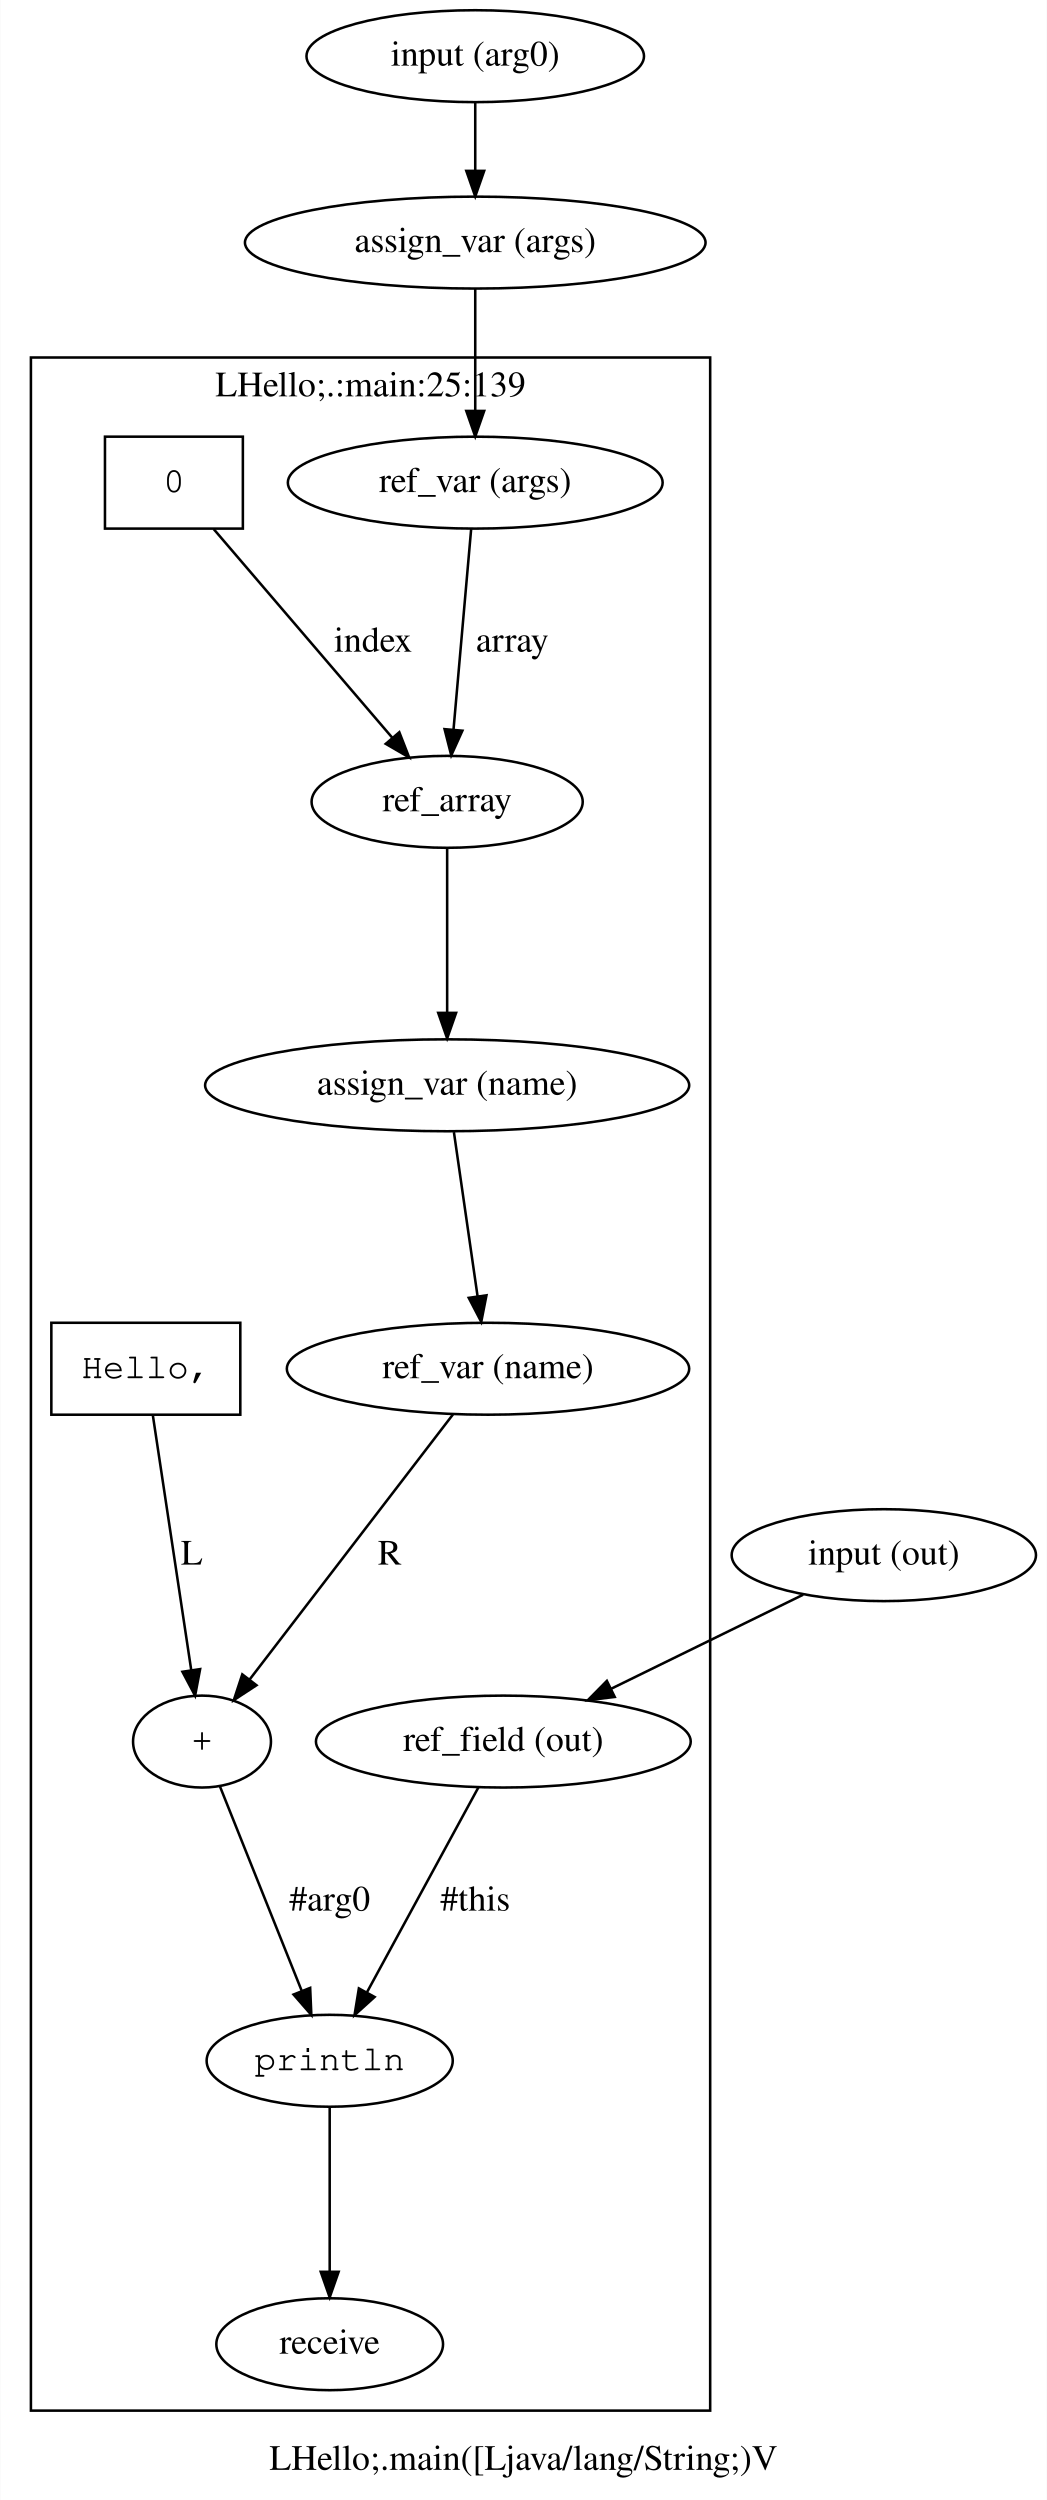
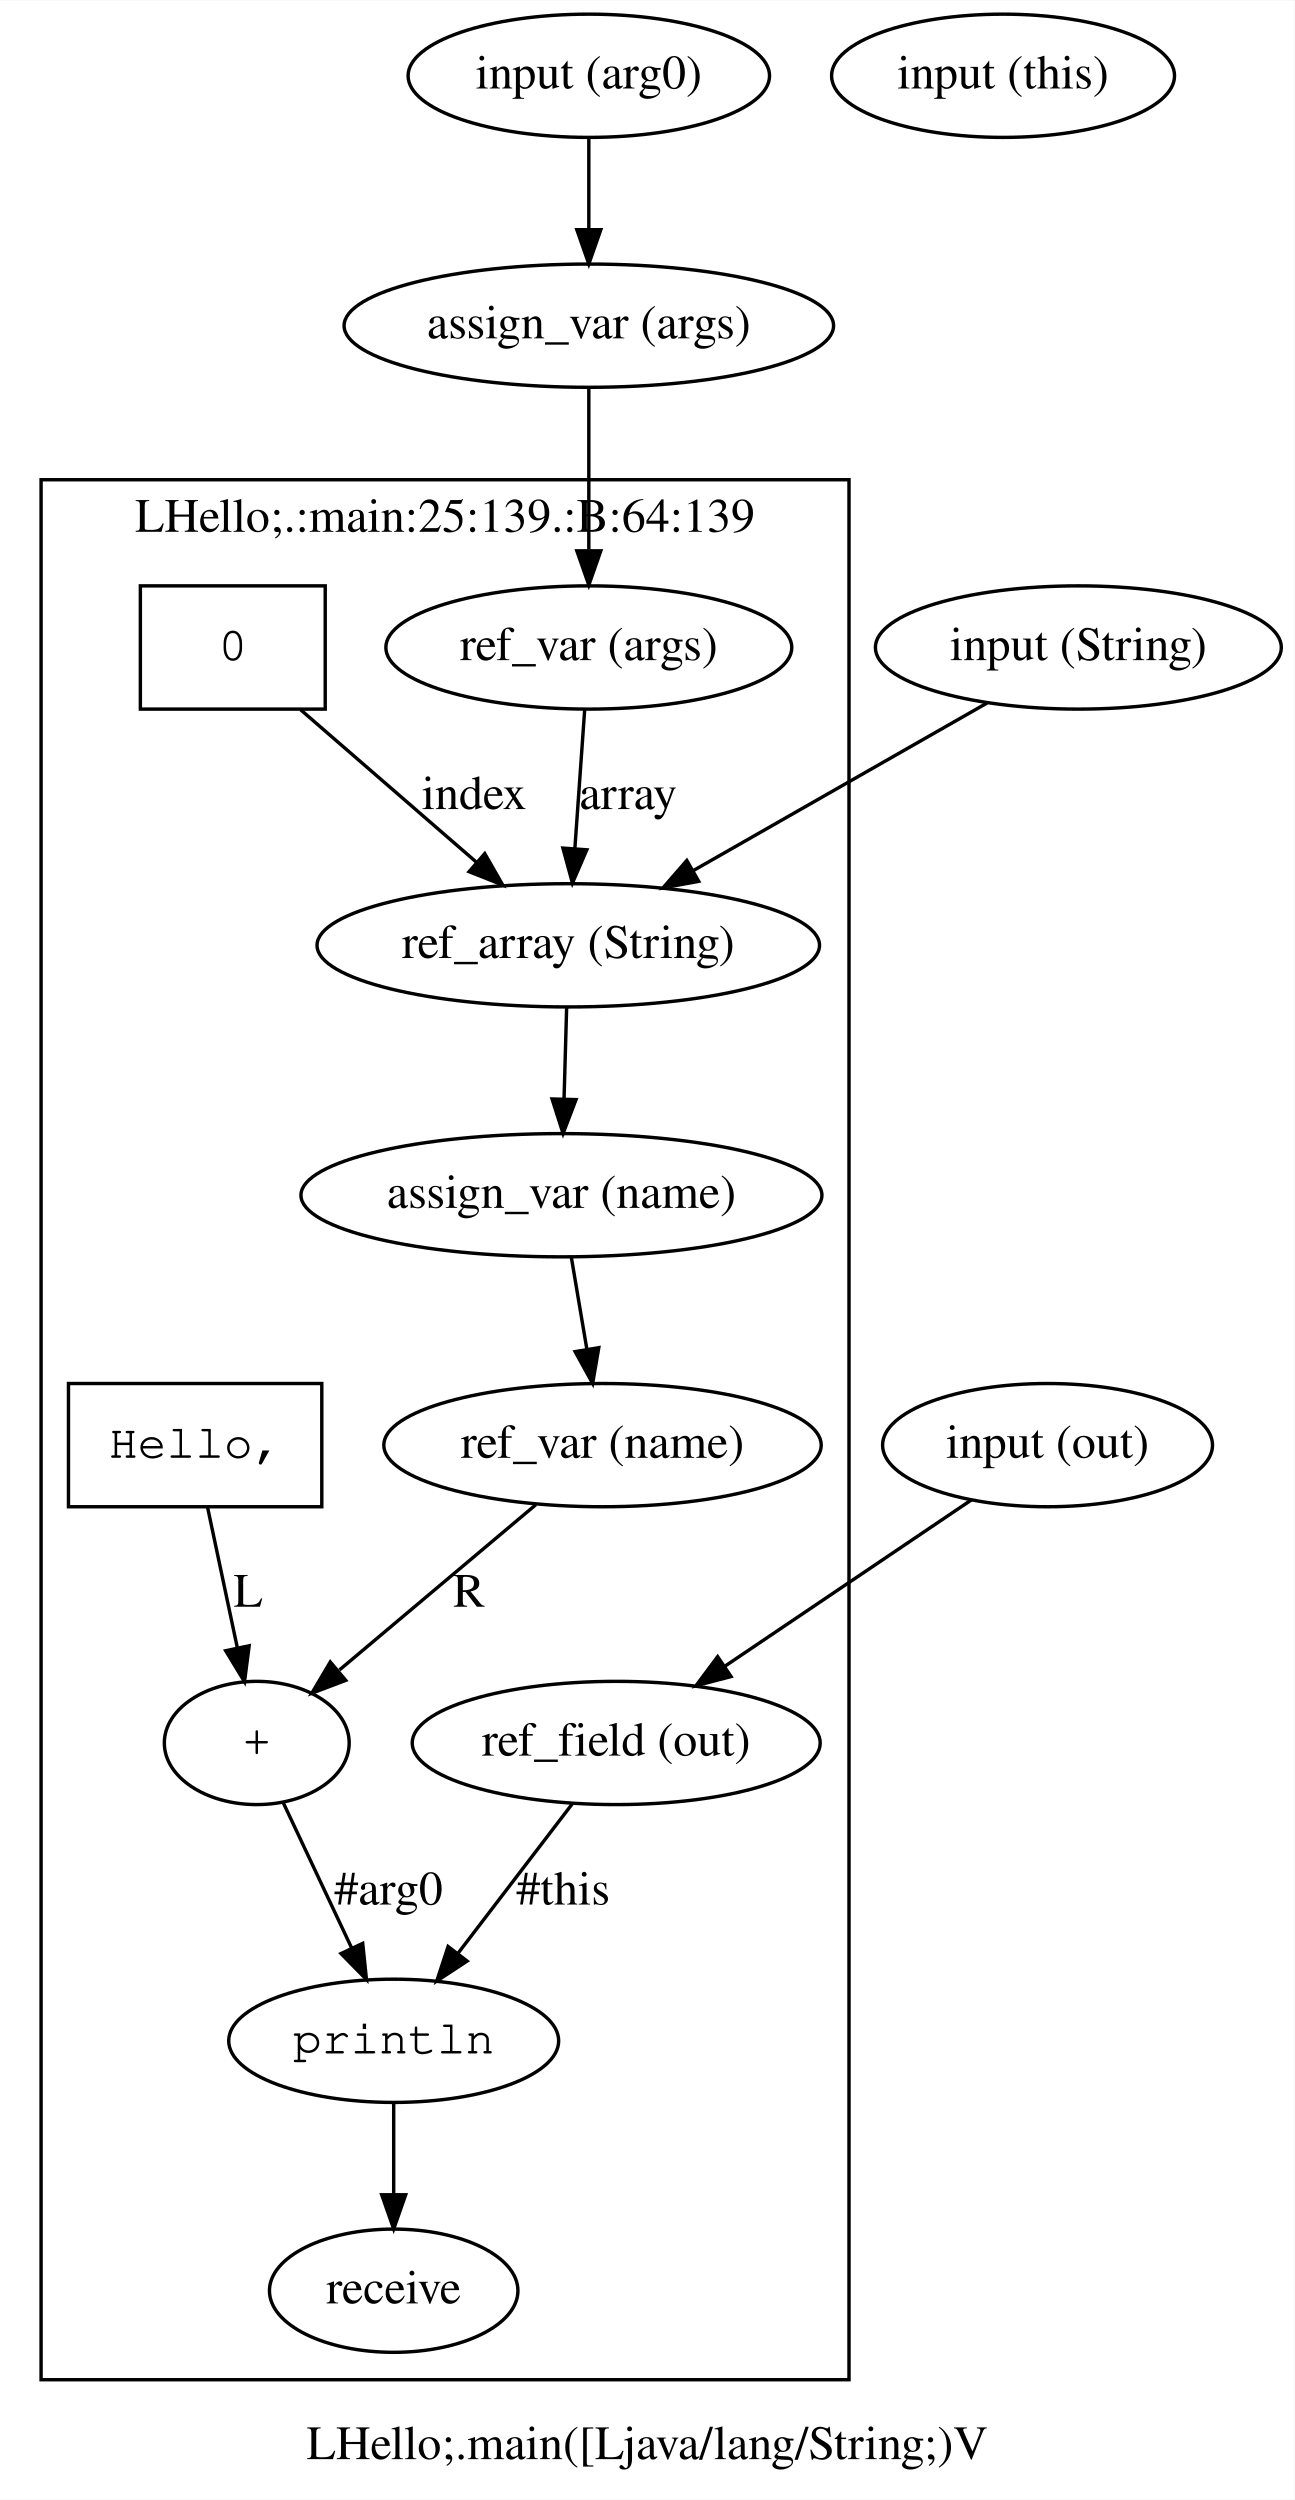
- <svg xmlns="http://www.w3.org/2000/svg" width="410pt" height="979pt" viewBox="0.00 0.00 409.79 979.00">
-   <g id="graph0" class="graph" transform="scale(1 1) rotate(0) translate(4 975)">
-     <polygon fill="#ffffff" stroke="transparent" points="-4,4 -4,-975 405.795,-975 405.795,4 -4,4" />
-     <text text-anchor="middle" x="200.897" y="-7.8" font-family="Times,serif" font-size="14.00" fill="#000000">LHello;.main([Ljava/lang/String;)V</text>
+ <svg xmlns="http://www.w3.org/2000/svg" width="378pt" height="730pt" viewBox="0.00 0.00 378.14 730.00">
+   <g id="page0,1_graph0" class="graph" transform="scale(1 1) rotate(0) translate(4 726)">
+     <polygon fill="white" stroke="transparent" points="-4,4 -4,-726 374.14,-726 374.14,4 -4,4" />
+     <text text-anchor="middle" x="185.07" y="-7.8" font-family="Times,serif" font-size="14.00">LHello;.main([Ljava/lang/String;)V</text>
    <g id="clust1" class="cluster">
-       <polygon fill="none" stroke="#000000" points="8,-31 8,-835 274,-835 274,-31 8,-31" />
-       <text text-anchor="middle" x="141" y="-819.8" font-family="Times,serif" font-size="14.00" fill="#000000">LHello;.:main:25:139</text>
+       <polygon fill="none" stroke="black" points="8,-31 8,-586 244,-586 244,-31 8,-31" />
+       <text text-anchor="middle" x="126" y="-570.8" font-family="Times,serif" font-size="14.00">LHello;.:main:25:139.:B:64:139</text>
    </g>
    <g id="node1" class="node">
-       <ellipse fill="none" stroke="#000000" cx="182" cy="-953" rx="66.089" ry="18" />
-       <text text-anchor="middle" x="182" y="-949.3" font-family="Times,serif" font-size="14.00" fill="#000000">input (arg0)</text>
+       <ellipse fill="none" stroke="black" cx="168" cy="-704" rx="52.79" ry="18" />
+       <text text-anchor="middle" x="168" y="-700.3" font-family="Times,serif" font-size="14.00">input (arg0)</text>
    </g>
    <g id="node2" class="node">
-       <ellipse fill="none" stroke="#000000" cx="182" cy="-880" rx="90.184" ry="18" />
-       <text text-anchor="middle" x="182" y="-876.3" font-family="Times,serif" font-size="14.00" fill="#000000">assign_var (args)</text>
+       <ellipse fill="none" stroke="black" cx="168" cy="-631" rx="71.49" ry="18" />
+       <text text-anchor="middle" x="168" y="-627.3" font-family="Times,serif" font-size="14.00">assign_var (args)</text>
    </g>
    <g id="edge1" class="edge">
-       <path fill="none" stroke="#000000" d="M182,-934.955C182,-926.883 182,-917.176 182,-908.182" />
-       <polygon fill="#000000" stroke="#000000" points="185.5,-908.09 182,-898.09 178.5,-908.09 185.5,-908.09" />
+       <path fill="none" stroke="black" d="M168,-685.81C168,-677.79 168,-668.05 168,-659.07" />
+       <polygon fill="black" stroke="black" points="171.5,-659.03 168,-649.03 164.5,-659.03 171.5,-659.03" />
+     </g>
+     <g id="node6" class="node">
+       <ellipse fill="none" stroke="black" cx="168" cy="-537" rx="59.29" ry="18" />
+       <text text-anchor="middle" x="168" y="-533.3" font-family="Times,serif" font-size="14.00">ref_var (args)</text>
+     </g>
+     <g id="edge2" class="edge">
+       <path fill="none" stroke="black" d="M168,-612.7C168,-599.46 168,-580.95 168,-565.66" />
+       <polygon fill="black" stroke="black" points="171.5,-565.23 168,-555.23 164.5,-565.23 171.5,-565.23" />
+     </g>
+     <g id="node3" class="node">
+       <ellipse fill="none" stroke="black" cx="289" cy="-704" rx="50.09" ry="18" />
+       <text text-anchor="middle" x="289" y="-700.3" font-family="Times,serif" font-size="14.00">input (this)</text>
    </g>
    <g id="node4" class="node">
-       <ellipse fill="none" stroke="#000000" cx="182" cy="-786" rx="73.387" ry="18" />
-       <text text-anchor="middle" x="182" y="-782.3" font-family="Times,serif" font-size="14.00" fill="#000000">ref_var (args)</text>
-     </g>
-     <g id="edge2" class="edge">
-       <path fill="none" stroke="#000000" d="M182,-861.876C182,-848.352 182,-829.619 182,-814.151" />
-       <polygon fill="#000000" stroke="#000000" points="185.5,-814.068 182,-804.068 178.5,-814.068 185.5,-814.068" />
-     </g>
-     <g id="node3" class="node">
-       <ellipse fill="none" stroke="#000000" cx="342" cy="-366" rx="59.59" ry="18" />
-       <text text-anchor="middle" x="342" y="-362.3" font-family="Times,serif" font-size="14.00" fill="#000000">input (out)</text>
+       <ellipse fill="none" stroke="black" cx="311" cy="-537" rx="59.29" ry="18" />
+       <text text-anchor="middle" x="311" y="-533.3" font-family="Times,serif" font-size="14.00">input (String)</text>
    </g>
    <g id="node8" class="node">
-       <ellipse fill="none" stroke="#000000" cx="193" cy="-293" rx="73.387" ry="18" />
-       <text text-anchor="middle" x="193" y="-289.3" font-family="Times,serif" font-size="14.00" fill="#000000">ref_field (out)</text>
+       <ellipse fill="none" stroke="black" cx="162" cy="-450" rx="73.39" ry="18" />
+       <text text-anchor="middle" x="162" y="-446.3" font-family="Times,serif" font-size="14.00">ref_array (String)</text>
+     </g>
+     <g id="edge5" class="edge">
+       <path fill="none" stroke="black" d="M284.36,-520.8C260.48,-507.18 225.21,-487.06 198.66,-471.91" />
+       <polygon fill="black" stroke="black" points="200.09,-468.7 189.67,-466.78 196.62,-474.78 200.09,-468.7" />
+     </g>
+     <g id="node5" class="node">
+       <ellipse fill="none" stroke="black" cx="302" cy="-304" rx="48.19" ry="18" />
+       <text text-anchor="middle" x="302" y="-300.3" font-family="Times,serif" font-size="14.00">input (out)</text>
+     </g>
+     <g id="node10" class="node">
+       <ellipse fill="none" stroke="black" cx="176" cy="-217" rx="59.59" ry="18" />
+       <text text-anchor="middle" x="176" y="-213.3" font-family="Times,serif" font-size="14.00">ref_field (out)</text>
+     </g>
+     <g id="edge7" class="edge">
+       <path fill="none" stroke="black" d="M279.76,-288C259.81,-274.54 230.28,-254.62 207.82,-239.47" />
+       <polygon fill="black" stroke="black" points="209.54,-236.41 199.29,-233.71 205.63,-242.21 209.54,-236.41" />
+     </g>
+     <g id="edge3" class="edge">
+       <path fill="none" stroke="black" d="M166.79,-518.8C165.96,-507.16 164.86,-491.55 163.92,-478.24" />
+       <polygon fill="black" stroke="black" points="167.41,-477.9 163.21,-468.18 160.43,-478.4 167.41,-477.9" />
+       <text text-anchor="middle" x="179.5" y="-489.8" font-family="Times,serif" font-size="14.00">array</text>
+     </g>
+     <g id="node7" class="node">
+       <polygon fill="none" stroke="black" points="91,-555 37,-555 37,-519 91,-519 91,-555" />
+       <text text-anchor="middle" x="64" y="-533.3" font-family="Courier,monospace" font-size="14.00">0</text>
+     </g>
+     <g id="edge4" class="edge">
+       <path fill="none" stroke="black" d="M83.83,-518.8C98.64,-505.96 119.02,-488.27 135.27,-474.19" />
+       <polygon fill="black" stroke="black" points="137.6,-476.79 142.86,-467.6 133.02,-471.51 137.6,-476.79" />
+       <text text-anchor="middle" x="134.5" y="-489.8" font-family="Times,serif" font-size="14.00">index</text>
+     </g>
+     <g id="node9" class="node">
+       <ellipse fill="none" stroke="black" cx="160" cy="-377" rx="76.09" ry="18" />
+       <text text-anchor="middle" x="160" y="-373.3" font-family="Times,serif" font-size="14.00">assign_var (name)</text>
    </g>
    <g id="edge6" class="edge">
-       <path fill="none" stroke="#000000" d="M310.401,-350.519C288.531,-339.804 259.178,-325.423 235.294,-313.721" />
-       <polygon fill="#000000" stroke="#000000" points="236.623,-310.475 226.103,-309.218 233.543,-316.761 236.623,-310.475" />
-     </g>
-     <g id="node6" class="node">
-       <ellipse fill="none" stroke="#000000" cx="171" cy="-661" rx="53.091" ry="18" />
-       <text text-anchor="middle" x="171" y="-657.3" font-family="Times,serif" font-size="14.00" fill="#000000">ref_array</text>
-     </g>
-     <g id="edge3" class="edge">
-       <path fill="none" stroke="#000000" d="M180.4,-767.824C178.584,-747.18 175.597,-713.243 173.478,-689.165" />
-       <polygon fill="#000000" stroke="#000000" points="176.965,-688.853 172.601,-679.198 169.992,-689.466 176.965,-688.853" />
-       <text text-anchor="middle" x="196.5" y="-719.8" font-family="Times,serif" font-size="14.00" fill="#000000">array</text>
-     </g>
-     <g id="node5" class="node">
-       <polygon fill="none" stroke="#000000" points="91,-804 37,-804 37,-768 91,-768 91,-804" />
-       <text text-anchor="middle" x="64" y="-782.3" font-family="Courier,monospace" font-size="14.00" fill="#000000">0</text>
-     </g>
-     <g id="edge4" class="edge">
-       <path fill="none" stroke="#000000" d="M79.559,-767.824C97.993,-746.288 128.81,-710.288 149.512,-686.103" />
-       <polygon fill="#000000" stroke="#000000" points="152.268,-688.265 156.112,-678.392 146.951,-683.713 152.268,-688.265" />
-       <text text-anchor="middle" x="142" y="-719.8" font-family="Times,serif" font-size="14.00" fill="#000000">index</text>
-     </g>
-     <g id="node7" class="node">
-       <ellipse fill="none" stroke="#000000" cx="171" cy="-550" rx="94.783" ry="18" />
-       <text text-anchor="middle" x="171" y="-546.3" font-family="Times,serif" font-size="14.00" fill="#000000">assign_var (name)</text>
-     </g>
-     <g id="edge5" class="edge">
-       <path fill="none" stroke="#000000" d="M171,-642.671C171,-625.237 171,-598.748 171,-578.549" />
-       <polygon fill="#000000" stroke="#000000" points="174.5,-578.357 171,-568.357 167.5,-578.357 174.5,-578.357" />
-     </g>
-     <g id="node10" class="node">
-       <ellipse fill="none" stroke="#000000" cx="187" cy="-439" rx="78.786" ry="18" />
-       <text text-anchor="middle" x="187" y="-435.3" font-family="Times,serif" font-size="14.00" fill="#000000">ref_var (name)</text>
-     </g>
-     <g id="edge7" class="edge">
-       <path fill="none" stroke="#000000" d="M173.642,-531.671C176.167,-514.157 180.008,-487.504 182.925,-467.27" />
-       <polygon fill="#000000" stroke="#000000" points="186.391,-467.754 184.354,-457.357 179.463,-466.755 186.391,-467.754" />
+       <path fill="none" stroke="black" d="M161.52,-431.81C161.29,-423.79 161.02,-414.05 160.76,-405.07" />
+       <polygon fill="black" stroke="black" points="164.26,-404.93 160.48,-395.03 157.26,-405.12 164.26,-404.93" />
    </g>
    <g id="node12" class="node">
-       <ellipse fill="none" stroke="#000000" cx="125" cy="-168" rx="48.192" ry="18" />
-       <text text-anchor="middle" x="125" y="-164.3" font-family="Courier,monospace" font-size="14.00" fill="#000000">println</text>
+       <ellipse fill="none" stroke="black" cx="172" cy="-304" rx="63.89" ry="18" />
+       <text text-anchor="middle" x="172" y="-300.3" font-family="Times,serif" font-size="14.00">ref_var (name)</text>
+     </g>
+     <g id="edge8" class="edge">
+       <path fill="none" stroke="black" d="M162.9,-358.81C164.26,-350.79 165.91,-341.05 167.42,-332.07" />
+       <polygon fill="black" stroke="black" points="170.91,-332.47 169.12,-322.03 164,-331.31 170.91,-332.47" />
+     </g>
+     <g id="node14" class="node">
+       <ellipse fill="none" stroke="black" cx="111" cy="-130" rx="48.19" ry="18" />
+       <text text-anchor="middle" x="111" y="-126.3" font-family="Courier,monospace" font-size="14.00">println</text>
+     </g>
+     <g id="edge11" class="edge">
+       <path fill="none" stroke="black" d="M163.16,-199.21C153.66,-186.79 140.57,-169.67 129.89,-155.7" />
+       <polygon fill="black" stroke="black" points="132.45,-153.29 123.59,-147.47 126.89,-157.54 132.45,-153.29" />
+       <text text-anchor="middle" x="160.5" y="-169.8" font-family="Times,serif" font-size="14.00">#this</text>
+     </g>
+     <g id="node11" class="node">
+       <polygon fill="none" stroke="black" points="90,-322 16,-322 16,-286 90,-286 90,-322" />
+       <text text-anchor="middle" x="53" y="-300.3" font-family="Courier,monospace" font-size="14.00">Hello, </text>
+     </g>
+     <g id="node13" class="node">
+       <ellipse fill="none" stroke="black" cx="71" cy="-217" rx="27" ry="18" />
+       <text text-anchor="middle" x="71" y="-213.3" font-family="Courier,monospace" font-size="14.00">+</text>
+     </g>
+     <g id="edge9" class="edge">
+       <path fill="none" stroke="black" d="M56.64,-285.8C59.12,-274.09 62.46,-258.34 65.29,-244.97" />
+       <polygon fill="black" stroke="black" points="68.78,-245.39 67.42,-234.89 61.93,-243.94 68.78,-245.39" />
+       <text text-anchor="middle" x="68.5" y="-256.8" font-family="Times,serif" font-size="14.00">L</text>
    </g>
    <g id="edge10" class="edge">
-       <path fill="none" stroke="#000000" d="M183.257,-275.091C171.845,-254.113 152.826,-219.15 139.637,-194.906" />
-       <polygon fill="#000000" stroke="#000000" points="142.578,-192.988 134.725,-185.876 136.429,-196.333 142.578,-192.988" />
-       <text text-anchor="middle" x="182" y="-226.8" font-family="Times,serif" font-size="14.00" fill="#000000">#this</text>
-     </g>
-     <g id="node9" class="node">
-       <polygon fill="none" stroke="#000000" points="90,-457 16,-457 16,-421 90,-421 90,-457" />
-       <text text-anchor="middle" x="53" y="-435.3" font-family="Courier,monospace" font-size="14.00" fill="#000000">Hello, </text>
-     </g>
-     <g id="node11" class="node">
-       <ellipse fill="none" stroke="#000000" cx="75" cy="-293" rx="27" ry="18" />
-       <text text-anchor="middle" x="75" y="-289.3" font-family="Courier,monospace" font-size="14.00" fill="#000000">+</text>
-     </g>
-     <g id="edge8" class="edge">
-       <path fill="none" stroke="#000000" d="M55.742,-420.804C59.517,-395.751 66.35,-350.401 70.78,-321.007" />
-       <polygon fill="#000000" stroke="#000000" points="74.263,-321.376 72.293,-310.966 67.342,-320.333 74.263,-321.376" />
-       <text text-anchor="middle" x="71" y="-362.3" font-family="Times,serif" font-size="14.00" fill="#000000">L</text>
-     </g>
-     <g id="edge9" class="edge">
-       <path fill="none" stroke="#000000" d="M173.267,-421.098C153.277,-395.039 116.108,-346.587 93.656,-317.319" />
-       <polygon fill="#000000" stroke="#000000" points="96.332,-315.057 87.468,-309.253 90.777,-319.317 96.332,-315.057" />
-       <text text-anchor="middle" x="148.5" y="-362.3" font-family="Times,serif" font-size="14.00" fill="#000000">R</text>
-     </g>
-     <g id="edge11" class="edge">
-       <path fill="none" stroke="#000000" d="M82.058,-275.356C90.386,-254.536 104.328,-219.679 114.06,-195.351" />
-       <polygon fill="#000000" stroke="#000000" points="117.352,-196.544 117.816,-185.959 110.853,-193.944 117.352,-196.544" />
-       <text text-anchor="middle" x="125" y="-226.8" font-family="Times,serif" font-size="14.00" fill="#000000">#arg0</text>
-     </g>
-     <g id="node13" class="node">
-       <ellipse fill="none" stroke="#000000" cx="125" cy="-57" rx="44.393" ry="18" />
-       <text text-anchor="middle" x="125" y="-53.3" font-family="Times,serif" font-size="14.00" fill="#000000">receive</text>
+       <path fill="none" stroke="black" d="M152.53,-286.61C136.17,-272.85 112.73,-253.12 95.17,-238.34" />
+       <polygon fill="black" stroke="black" points="96.99,-235.3 87.09,-231.54 92.48,-240.66 96.99,-235.3" />
+       <text text-anchor="middle" x="133" y="-256.8" font-family="Times,serif" font-size="14.00">R</text>
    </g>
    <g id="edge12" class="edge">
-       <path fill="none" stroke="#000000" d="M125,-149.671C125,-132.237 125,-105.748 125,-85.549" />
-       <polygon fill="#000000" stroke="#000000" points="128.5,-85.357 125,-75.357 121.5,-85.357 128.5,-85.357" />
+       <path fill="none" stroke="black" d="M78.71,-199.61C84.39,-187.54 92.23,-170.88 98.77,-157" />
+       <polygon fill="black" stroke="black" points="101.95,-158.46 103.04,-147.92 95.61,-155.48 101.95,-158.46" />
+       <text text-anchor="middle" x="109.5" y="-169.8" font-family="Times,serif" font-size="14.00">#arg0</text>
+     </g>
+     <g id="node15" class="node">
+       <ellipse fill="none" stroke="black" cx="111" cy="-57" rx="36.29" ry="18" />
+       <text text-anchor="middle" x="111" y="-53.3" font-family="Times,serif" font-size="14.00">receive</text>
+     </g>
+     <g id="edge13" class="edge">
+       <path fill="none" stroke="black" d="M111,-111.81C111,-103.79 111,-94.05 111,-85.07" />
+       <polygon fill="black" stroke="black" points="114.5,-85.03 111,-75.03 107.5,-85.03 114.5,-85.03" />
    </g>
  </g>
</svg>
